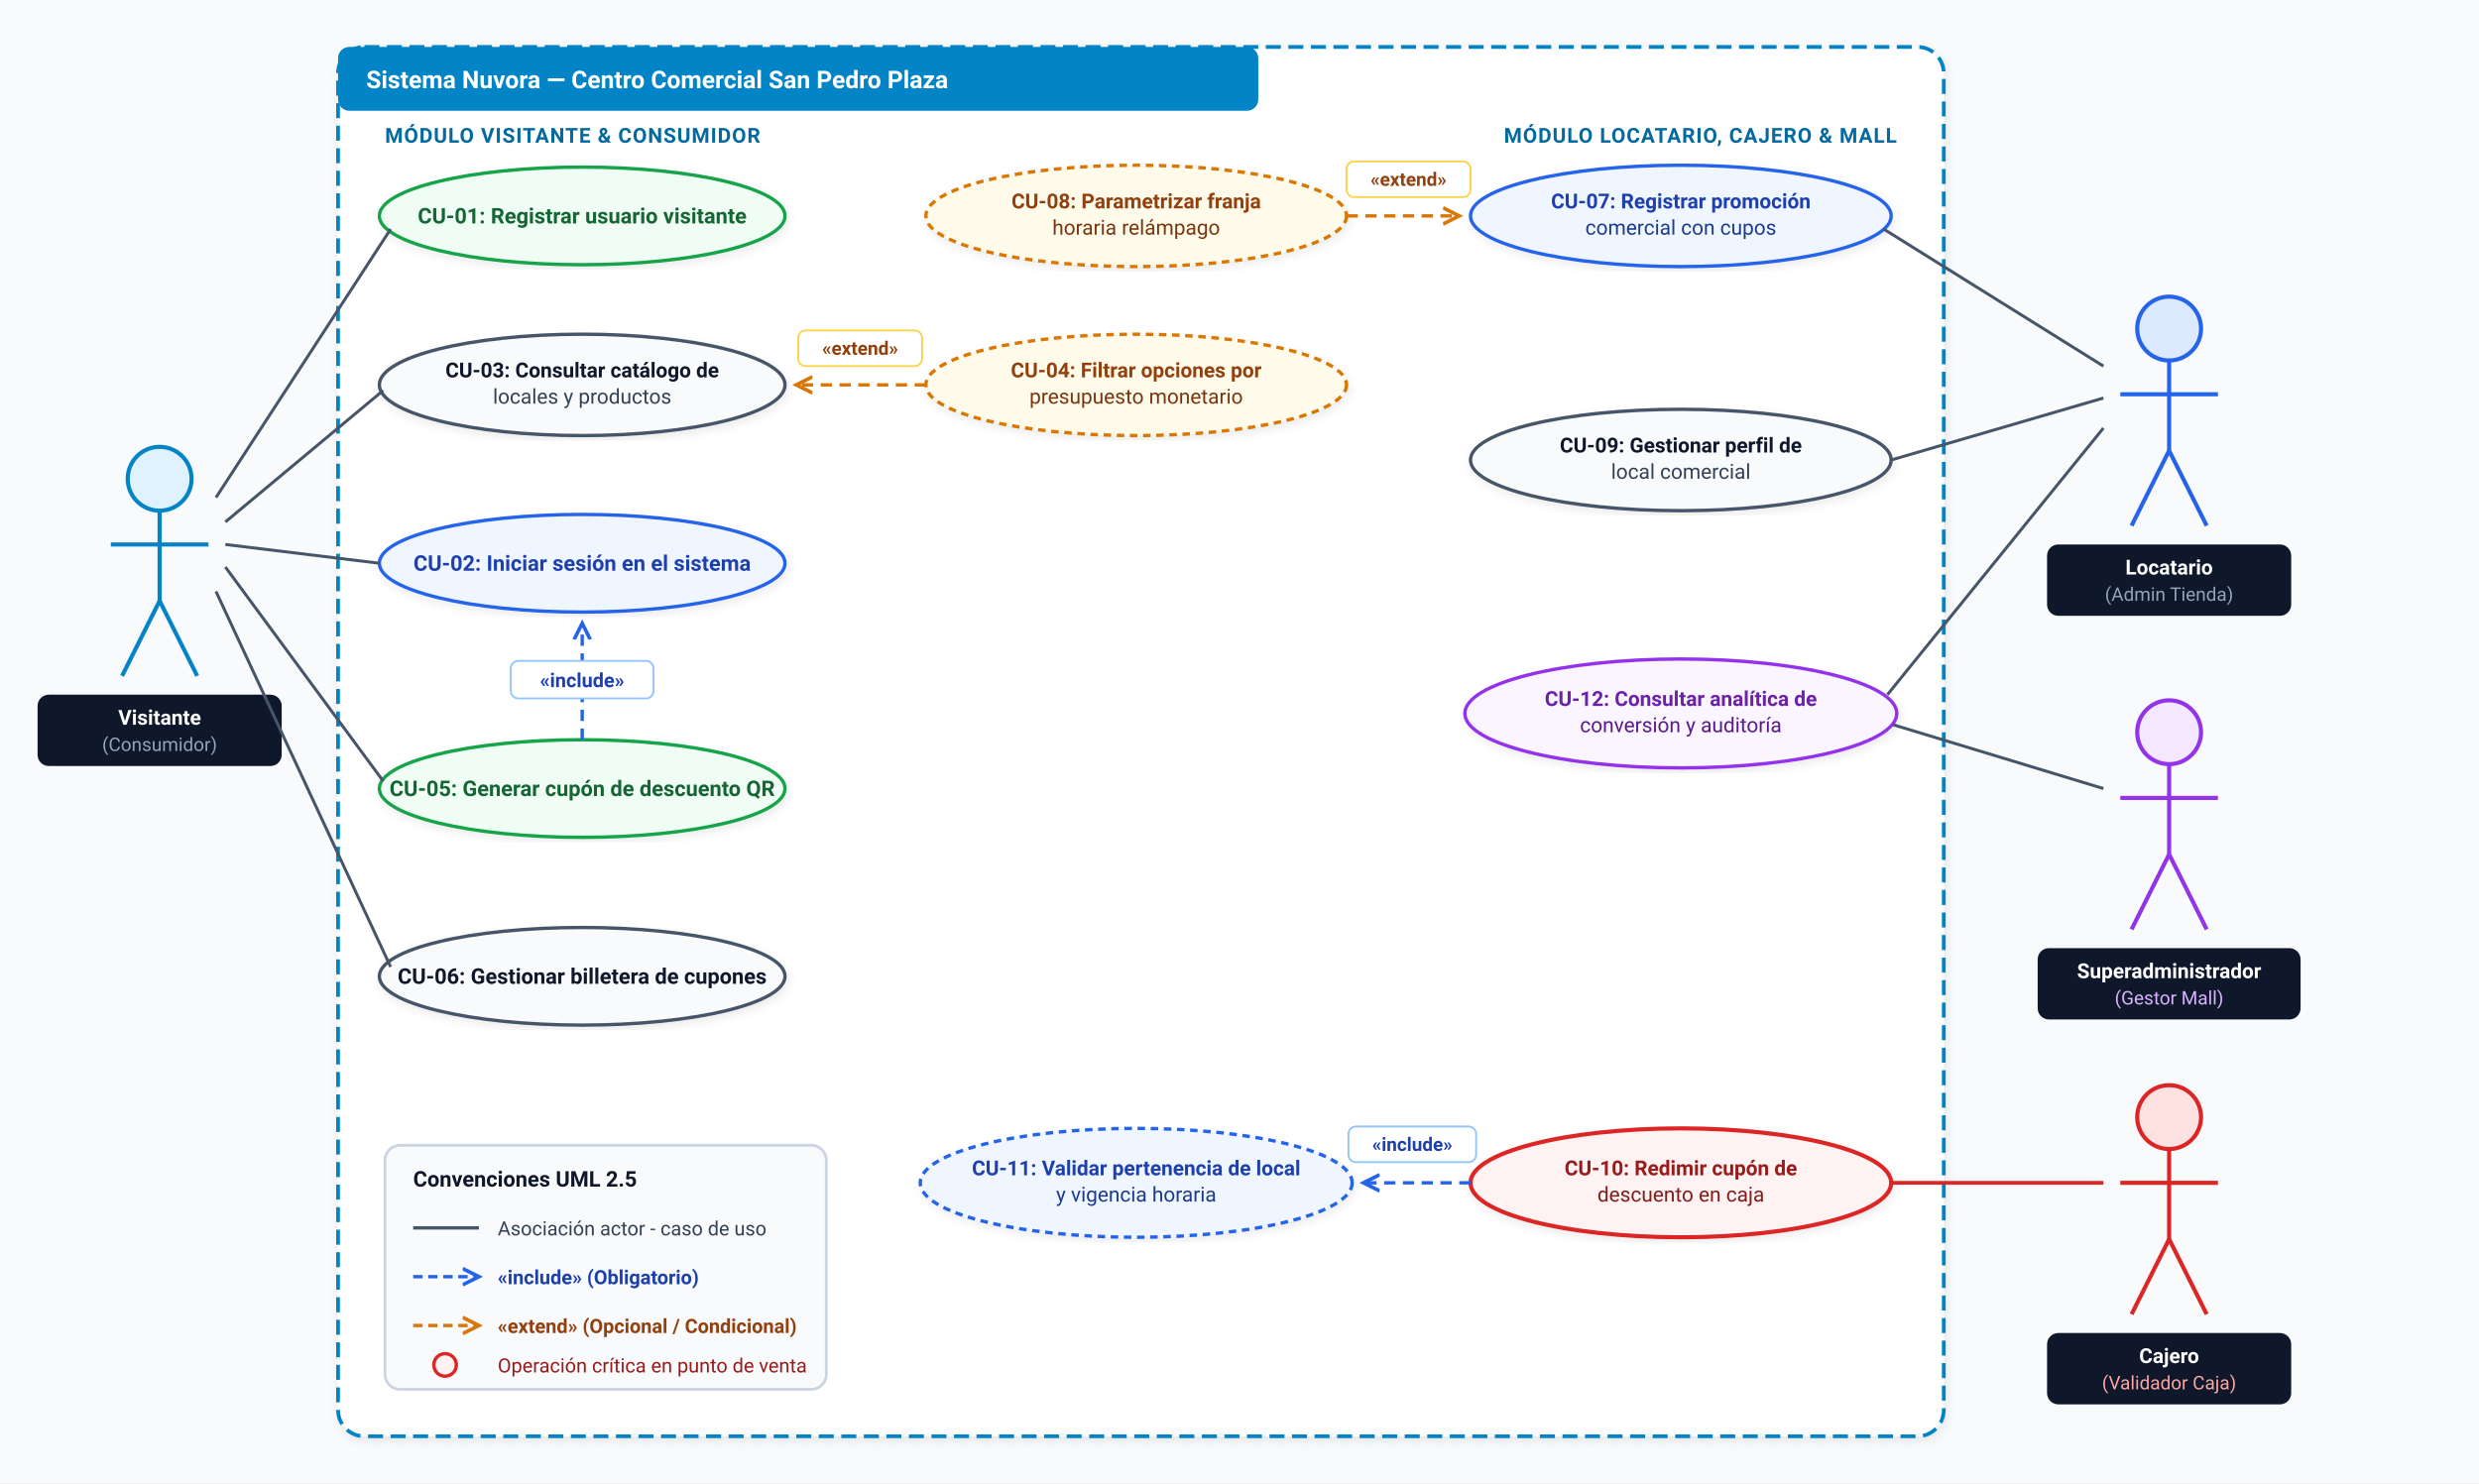
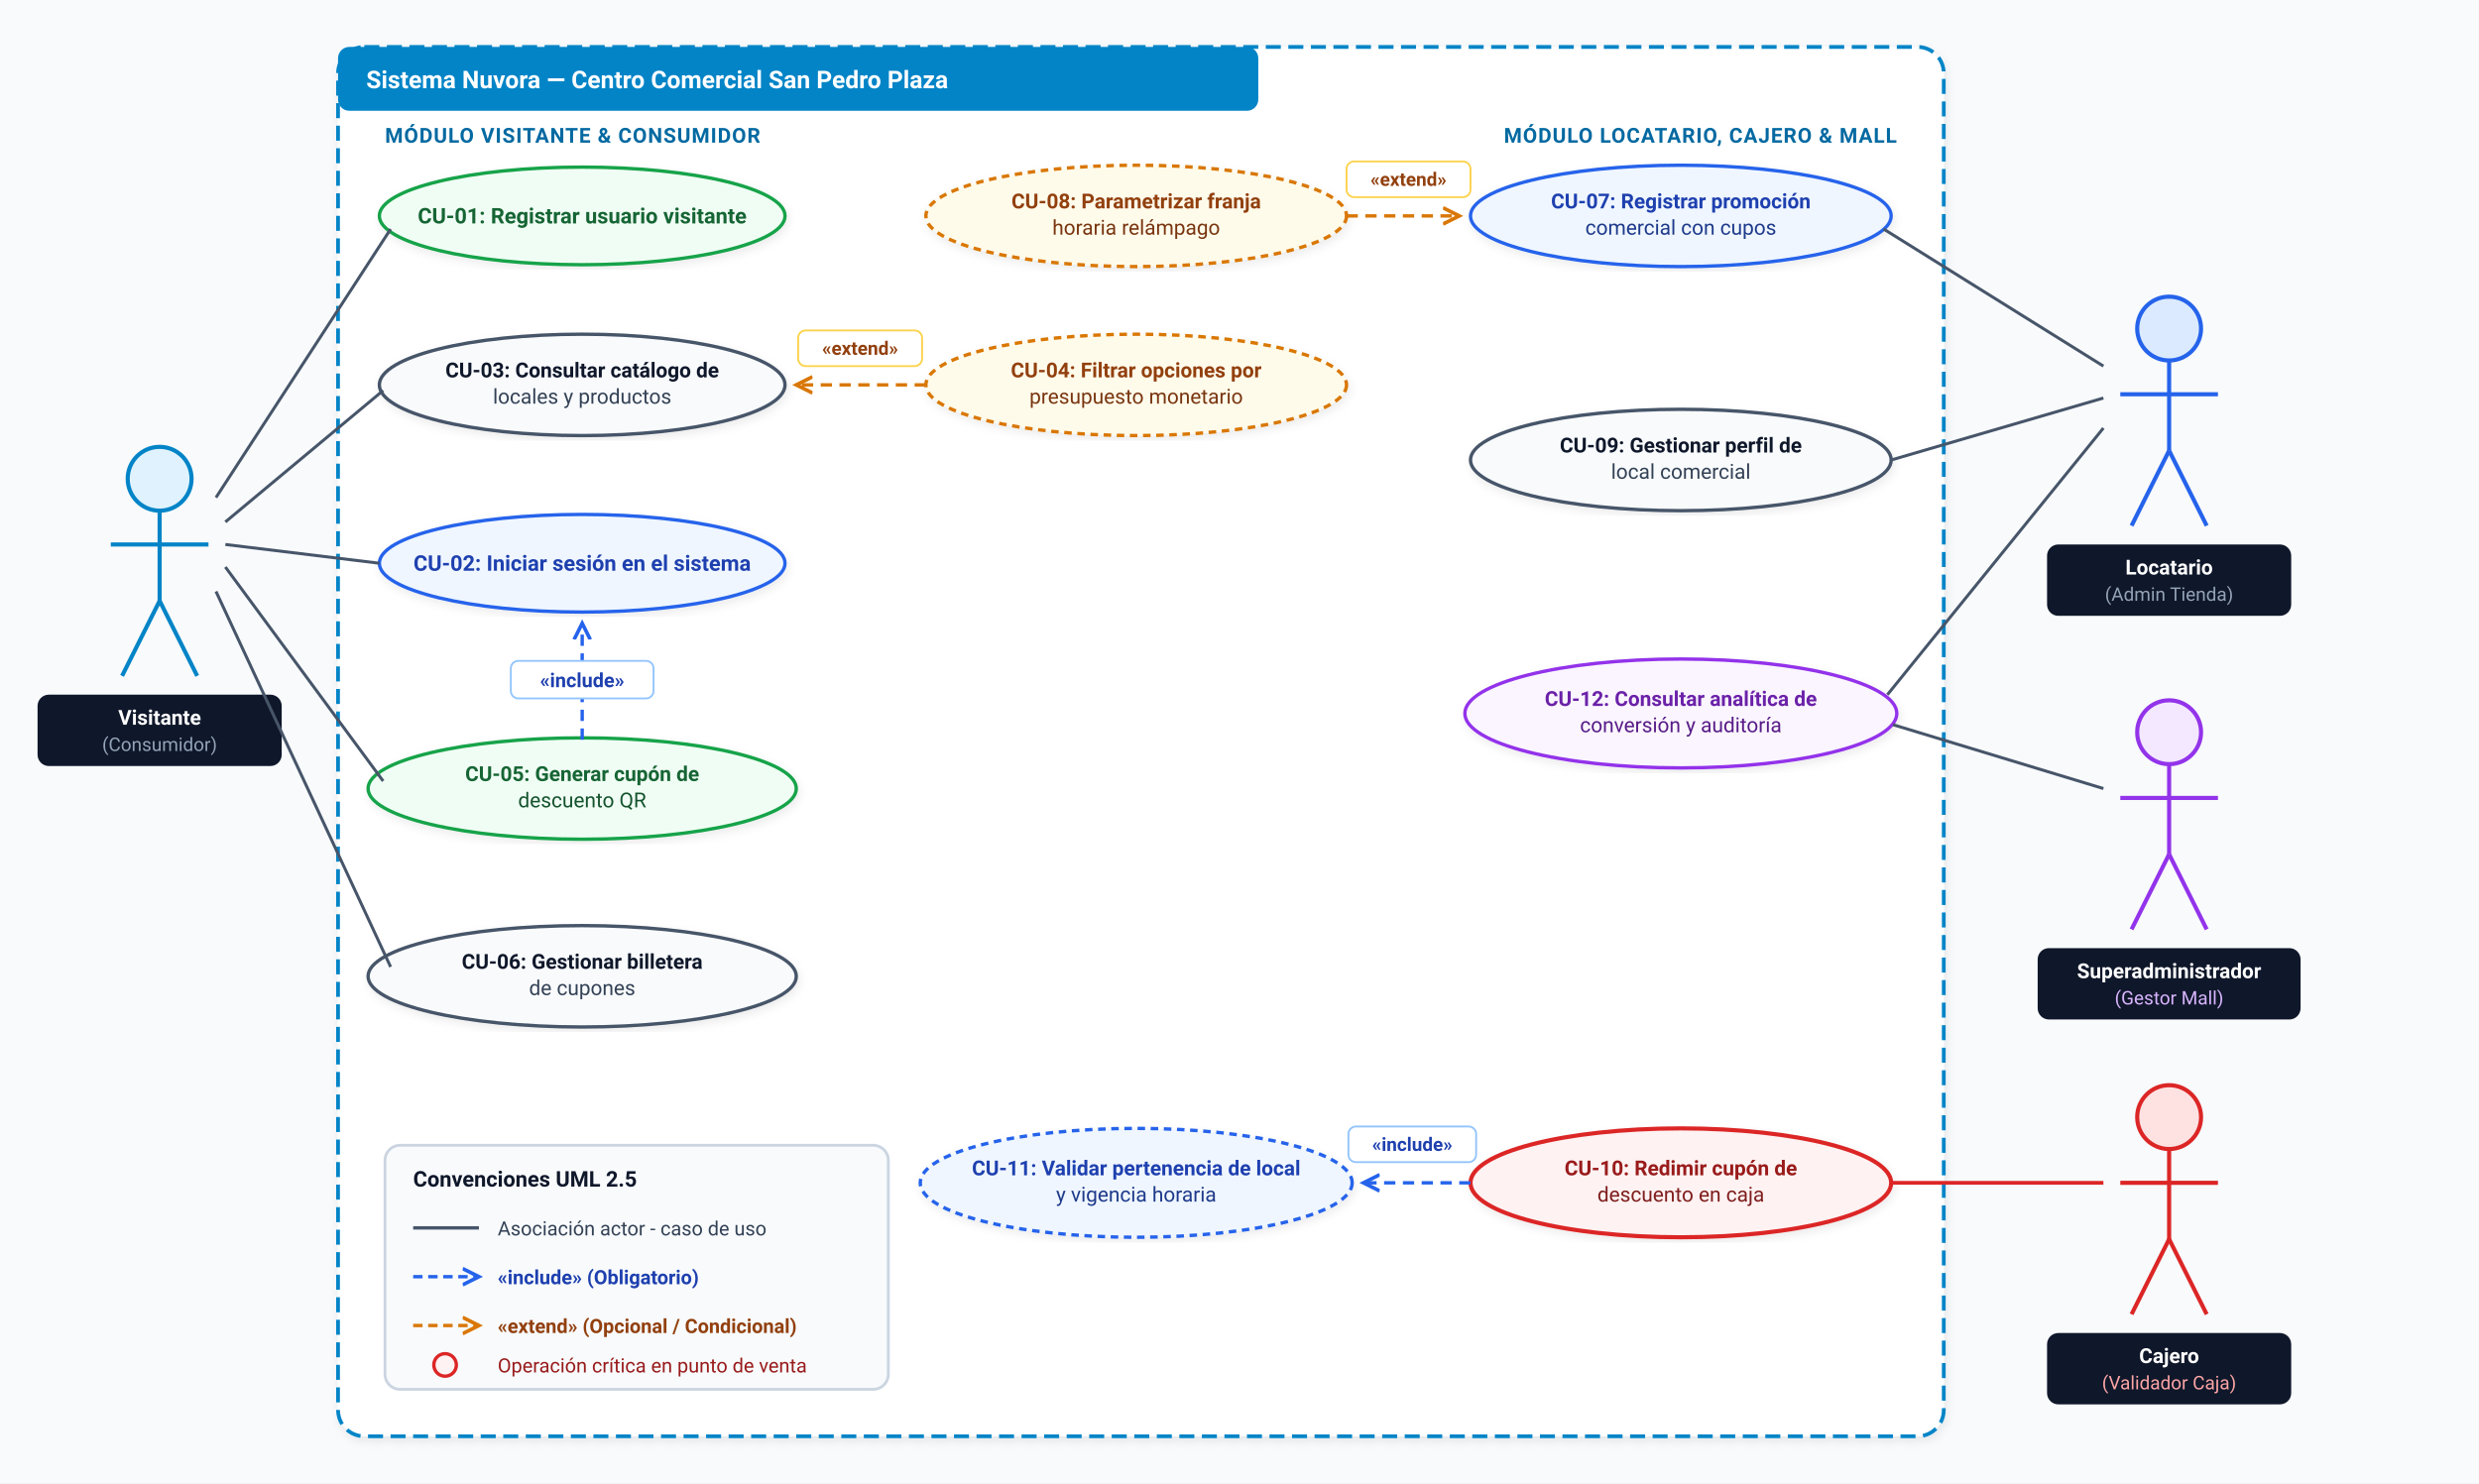
<svg xmlns="http://www.w3.org/2000/svg" viewBox="0 0 1320 790" width="100%" height="100%" style="background:#ffffff; font-family:-apple-system,BlinkMacSystemFont,'Segoe UI',Roboto,Helvetica,Arial,sans-serif;">
  <defs>
    <marker id="arrow-include" viewBox="0 0 10 10" refX="8" refY="5" markerWidth="6" markerHeight="6" orient="auto-start-reverse">
      <path d="M 0 1 L 8 5 L 0 9" fill="none" stroke="#2563eb" stroke-width="1.8" />
    </marker>
    <marker id="arrow-extend" viewBox="0 0 10 10" refX="8" refY="5" markerWidth="6" markerHeight="6" orient="auto-start-reverse">
      <path d="M 0 1 L 8 5 L 0 9" fill="none" stroke="#d97706" stroke-width="1.8" />
    </marker>
    <filter id="shadow" x="-5%" y="-5%" width="110%" height="110%">
      <feDropShadow dx="1" dy="2" stdDeviation="2.5" flood-opacity="0.08" />
    </filter>
  </defs>
  <rect width="1320" height="790" fill="#f8fafc" />
  <rect x="180" y="25" width="855" height="740" rx="14" fill="#ffffff" stroke="#0284c7" stroke-width="2" stroke-dasharray="8 4" filter="url(#shadow)" />
  <rect x="180" y="25" width="490" height="34" rx="6" fill="#0284c7" />
  <text x="195" y="47" font-size="13" font-weight="bold" fill="#ffffff">Sistema Nuvora — Centro Comercial San Pedro Plaza</text>
  <text x="205" y="76" font-size="11" font-weight="bold" fill="#0369a1" letter-spacing="0.5">MÓDULO VISITANTE &amp; CONSUMIDOR</text>
  <text x="1010" y="76" text-anchor="end" font-size="11" font-weight="bold" fill="#0369a1" letter-spacing="0.5">MÓDULO LOCATARIO, CAJERO &amp; MALL</text>
  <g id="cu-01">
    <ellipse cx="310" cy="115" rx="108" ry="26" fill="#f0fdf4" stroke="#16a34a" stroke-width="1.8" filter="url(#shadow)" />
    <text x="310" y="119" text-anchor="middle" font-size="11.5" font-weight="bold" fill="#166534">CU-01: Registrar usuario visitante</text>
  </g>
  <g id="cu-03">
    <ellipse cx="310" cy="205" rx="108" ry="27" fill="#f8fafc" stroke="#475569" stroke-width="1.8" filter="url(#shadow)" />
    <text x="310" y="201" text-anchor="middle" font-size="11" font-weight="bold" fill="#0f172a">CU-03: Consultar catálogo de</text>
    <text x="310" y="215" text-anchor="middle" font-size="11" fill="#334155">locales y productos</text>
  </g>
  <g id="cu-02">
    <ellipse cx="310" cy="300" rx="108" ry="26" fill="#eff6ff" stroke="#2563eb" stroke-width="1.8" filter="url(#shadow)" />
    <text x="310" y="304" text-anchor="middle" font-size="11.5" font-weight="bold" fill="#1e40af">CU-02: Iniciar sesión en el sistema</text>
  </g>
  <g id="cu-05">
-     <ellipse cx="310" cy="420" rx="108" ry="26" fill="#f0fdf4" stroke="#16a34a" stroke-width="1.8" filter="url(#shadow)" />
-     <text x="310" y="424" text-anchor="middle" font-size="11.5" font-weight="bold" fill="#166534">CU-05: Generar cupón de descuento QR</text>
+     <ellipse cx="310" cy="420" rx="114" ry="27" fill="#f0fdf4" stroke="#16a34a" stroke-width="1.8" filter="url(#shadow)" />
+     <text x="310" y="416" text-anchor="middle" font-size="11" font-weight="bold" fill="#166534">CU-05: Generar cupón de</text>
+     <text x="310" y="430" text-anchor="middle" font-size="11" fill="#14532d">descuento QR</text>
  </g>
  <g id="cu-06">
-     <ellipse cx="310" cy="520" rx="108" ry="26" fill="#f8fafc" stroke="#475569" stroke-width="1.8" filter="url(#shadow)" />
-     <text x="310" y="524" text-anchor="middle" font-size="11.5" font-weight="bold" fill="#0f172a">CU-06: Gestionar billetera de cupones</text>
+     <ellipse cx="310" cy="520" rx="114" ry="27" fill="#f8fafc" stroke="#475569" stroke-width="1.8" filter="url(#shadow)" />
+     <text x="310" y="516" text-anchor="middle" font-size="11" font-weight="bold" fill="#0f172a">CU-06: Gestionar billetera</text>
+     <text x="310" y="530" text-anchor="middle" font-size="11" fill="#334155">de cupones</text>
  </g>
  <g id="cu-08">
    <ellipse cx="605" cy="115" rx="112" ry="27" fill="#fffbeb" stroke="#d97706" stroke-width="1.8" stroke-dasharray="4 3" filter="url(#shadow)" />
    <text x="605" y="111" text-anchor="middle" font-size="11" font-weight="bold" fill="#92400e">CU-08: Parametrizar franja</text>
    <text x="605" y="125" text-anchor="middle" font-size="11" fill="#78350f">horaria relámpago</text>
  </g>
  <g id="cu-04">
    <ellipse cx="605" cy="205" rx="112" ry="27" fill="#fffbeb" stroke="#d97706" stroke-width="1.8" stroke-dasharray="4 3" filter="url(#shadow)" />
    <text x="605" y="201" text-anchor="middle" font-size="11" font-weight="bold" fill="#92400e">CU-04: Filtrar opciones por</text>
    <text x="605" y="215" text-anchor="middle" font-size="11" fill="#78350f">presupuesto monetario</text>
  </g>
  <g id="cu-11">
    <ellipse cx="605" cy="630" rx="115" ry="29" fill="#eff6ff" stroke="#2563eb" stroke-width="1.8" stroke-dasharray="4 3" filter="url(#shadow)" />
    <text x="605" y="626" text-anchor="middle" font-size="11" font-weight="bold" fill="#1e40af">CU-11: Validar pertenencia de local</text>
    <text x="605" y="640" text-anchor="middle" font-size="11" fill="#1e3a8a">y vigencia horaria</text>
  </g>
  <g id="cu-07">
    <ellipse cx="895" cy="115" rx="112" ry="27" fill="#eff6ff" stroke="#2563eb" stroke-width="1.8" filter="url(#shadow)" />
    <text x="895" y="111" text-anchor="middle" font-size="11" font-weight="bold" fill="#1e40af">CU-07: Registrar promoción</text>
    <text x="895" y="125" text-anchor="middle" font-size="11" fill="#1e3a8a">comercial con cupos</text>
  </g>
  <g id="cu-09">
    <ellipse cx="895" cy="245" rx="112" ry="27" fill="#f8fafc" stroke="#475569" stroke-width="1.8" filter="url(#shadow)" />
    <text x="895" y="241" text-anchor="middle" font-size="11" font-weight="bold" fill="#0f172a">CU-09: Gestionar perfil de</text>
    <text x="895" y="255" text-anchor="middle" font-size="11" fill="#334155">local comercial</text>
  </g>
  <g id="cu-12">
    <ellipse cx="895" cy="380" rx="115" ry="29" fill="#faf5ff" stroke="#9333ea" stroke-width="1.8" filter="url(#shadow)" />
    <text x="895" y="376" text-anchor="middle" font-size="11" font-weight="bold" fill="#6b21a8">CU-12: Consultar analítica de</text>
    <text x="895" y="390" text-anchor="middle" font-size="11" fill="#581c87">conversión y auditoría</text>
  </g>
  <g id="cu-10">
    <ellipse cx="895" cy="630" rx="112" ry="29" fill="#fef2f2" stroke="#dc2626" stroke-width="2.2" filter="url(#shadow)" />
    <text x="895" y="626" text-anchor="middle" font-size="11" font-weight="bold" fill="#991b1b">CU-10: Redimir cupón de</text>
    <text x="895" y="640" text-anchor="middle" font-size="11" fill="#7f1d1d">descuento en caja</text>
  </g>
  <g id="actor-visitante" transform="translate(85, 290)">
    <circle cx="0" cy="-35" r="17" fill="#e0f2fe" stroke="#0284c7" stroke-width="2.2" />
    <line x1="0" y1="-18" x2="0" y2="30" stroke="#0284c7" stroke-width="2.2" />
    <line x1="-26" y1="0" x2="26" y2="0" stroke="#0284c7" stroke-width="2.2" />
    <line x1="0" y1="30" x2="-20" y2="70" stroke="#0284c7" stroke-width="2.2" />
    <line x1="0" y1="30" x2="20" y2="70" stroke="#0284c7" stroke-width="2.2" />
    <rect x="-65" y="80" width="130" height="38" rx="6" fill="#0f172a" />
    <text x="0" y="96" text-anchor="middle" font-size="11" font-weight="bold" fill="#ffffff">Visitante</text>
    <text x="0" y="110" text-anchor="middle" font-size="10" fill="#94a3b8">(Consumidor)</text>
  </g>
  <g id="actor-locatario" transform="translate(1155, 210)">
    <circle cx="0" cy="-35" r="17" fill="#dbeafe" stroke="#2563eb" stroke-width="2.2" />
    <line x1="0" y1="-18" x2="0" y2="30" stroke="#2563eb" stroke-width="2.2" />
    <line x1="-26" y1="0" x2="26" y2="0" stroke="#2563eb" stroke-width="2.2" />
    <line x1="0" y1="30" x2="-20" y2="70" stroke="#2563eb" stroke-width="2.2" />
    <line x1="0" y1="30" x2="20" y2="70" stroke="#2563eb" stroke-width="2.2" />
    <rect x="-65" y="80" width="130" height="38" rx="6" fill="#0f172a" />
    <text x="0" y="96" text-anchor="middle" font-size="11" font-weight="bold" fill="#ffffff">Locatario</text>
    <text x="0" y="110" text-anchor="middle" font-size="10" fill="#94a3b8">(Admin Tienda)</text>
  </g>
  <g id="actor-admin" transform="translate(1155, 425)">
    <circle cx="0" cy="-35" r="17" fill="#f3e8ff" stroke="#9333ea" stroke-width="2.2" />
    <line x1="0" y1="-18" x2="0" y2="30" stroke="#9333ea" stroke-width="2.2" />
    <line x1="-26" y1="0" x2="26" y2="0" stroke="#9333ea" stroke-width="2.2" />
    <line x1="0" y1="30" x2="-20" y2="70" stroke="#9333ea" stroke-width="2.2" />
    <line x1="0" y1="30" x2="20" y2="70" stroke="#9333ea" stroke-width="2.2" />
    <rect x="-70" y="80" width="140" height="38" rx="6" fill="#0f172a" />
    <text x="0" y="96" text-anchor="middle" font-size="11" font-weight="bold" fill="#ffffff">Superadministrador</text>
    <text x="0" y="110" text-anchor="middle" font-size="10" fill="#d8b4fe">(Gestor Mall)</text>
  </g>
  <g id="actor-cajero" transform="translate(1155, 630)">
    <circle cx="0" cy="-35" r="17" fill="#fee2e2" stroke="#dc2626" stroke-width="2.2" />
    <line x1="0" y1="-18" x2="0" y2="30" stroke="#dc2626" stroke-width="2.2" />
    <line x1="-26" y1="0" x2="26" y2="0" stroke="#dc2626" stroke-width="2.2" />
    <line x1="0" y1="30" x2="-20" y2="70" stroke="#dc2626" stroke-width="2.2" />
    <line x1="0" y1="30" x2="20" y2="70" stroke="#dc2626" stroke-width="2.2" />
    <rect x="-65" y="80" width="130" height="38" rx="6" fill="#0f172a" />
    <text x="0" y="96" text-anchor="middle" font-size="11" font-weight="bold" fill="#ffffff">Cajero</text>
    <text x="0" y="110" text-anchor="middle" font-size="10" fill="#fca5a5">(Validador Caja)</text>
  </g>
  <line x1="115" y1="265" x2="208" y2="122" stroke="#475569" stroke-width="1.6" />
  <line x1="120" y1="278" x2="204" y2="208" stroke="#475569" stroke-width="1.6" />
  <line x1="120" y1="290" x2="202" y2="300" stroke="#475569" stroke-width="1.6" />
  <line x1="120" y1="302" x2="204" y2="416" stroke="#475569" stroke-width="1.6" />
  <line x1="115" y1="315" x2="208" y2="515" stroke="#475569" stroke-width="1.6" />
  <line x1="1120" y1="195" x2="1003" y2="122" stroke="#475569" stroke-width="1.6" />
  <line x1="1120" y1="212" x2="1007" y2="245" stroke="#475569" stroke-width="1.6" />
  <line x1="1120" y1="228" x2="1005" y2="370" stroke="#475569" stroke-width="1.6" />
  <line x1="1120" y1="420" x2="1008" y2="386" stroke="#475569" stroke-width="1.6" />
  <line x1="1120" y1="630" x2="1007" y2="630" stroke="#dc2626" stroke-width="2" />
  <path d="M 310 394 L 310 332" stroke="#2563eb" stroke-width="1.8" stroke-dasharray="6 4" marker-end="url(#arrow-include)" />
  <rect x="272" y="352" width="76" height="20" rx="4" fill="#ffffff" stroke="#93c5fd" stroke-width="1" />
  <text x="310" y="366" text-anchor="middle" font-size="10.5" font-weight="bold" fill="#1e40af">«include»</text>
  <path d="M 493 205 L 424 205" stroke="#d97706" stroke-width="1.8" stroke-dasharray="6 4" marker-end="url(#arrow-extend)" />
  <rect x="425" y="176" width="66" height="19" rx="4" fill="#ffffff" stroke="#fcd34d" stroke-width="1" />
  <text x="458" y="189" text-anchor="middle" font-size="10" font-weight="bold" fill="#92400e">«extend»</text>
  <path d="M 717 115 L 777 115" stroke="#d97706" stroke-width="1.8" stroke-dasharray="6 4" marker-end="url(#arrow-extend)" />
  <rect x="717" y="86" width="66" height="19" rx="4" fill="#ffffff" stroke="#fcd34d" stroke-width="1" />
  <text x="750" y="99" text-anchor="middle" font-size="10" font-weight="bold" fill="#92400e">«extend»</text>
  <path d="M 783 630 L 726 630" stroke="#2563eb" stroke-width="1.8" stroke-dasharray="6 4" marker-end="url(#arrow-include)" />
  <rect x="718" y="600" width="68" height="19" rx="4" fill="#ffffff" stroke="#93c5fd" stroke-width="1" />
  <text x="752" y="613" text-anchor="middle" font-size="10" font-weight="bold" fill="#1e40af">«include»</text>
  <g transform="translate(205, 610)">
-     <rect width="235" height="130" rx="8" fill="#f8fafc" stroke="#cbd5e1" stroke-width="1.5" />
+     <rect width="268" height="130" rx="8" fill="#f8fafc" stroke="#cbd5e1" stroke-width="1.5" />
    <text x="15" y="22" font-size="11.5" font-weight="bold" fill="#0f172a">Convenciones UML 2.5</text>
    <line x1="15" y1="44" x2="50" y2="44" stroke="#475569" stroke-width="1.8" />
    <text x="60" y="48" font-size="10.5" fill="#334155">Asociación actor - caso de uso</text>
    <line x1="15" y1="70" x2="50" y2="70" stroke="#2563eb" stroke-width="1.8" stroke-dasharray="5 3" marker-end="url(#arrow-include)" />
    <text x="60" y="74" font-size="10.5" font-weight="600" fill="#1e40af">«include» (Obligatorio)</text>
    <line x1="15" y1="96" x2="50" y2="96" stroke="#d97706" stroke-width="1.8" stroke-dasharray="5 3" marker-end="url(#arrow-extend)" />
    <text x="60" y="100" font-size="10.5" font-weight="600" fill="#92400e">«extend» (Opcional / Condicional)</text>
    <circle cx="32" cy="117" r="6" fill="#fef2f2" stroke="#dc2626" stroke-width="1.8" />
    <text x="60" y="121" font-size="10.5" fill="#991b1b">Operación crítica en punto de venta</text>
  </g>
</svg>
